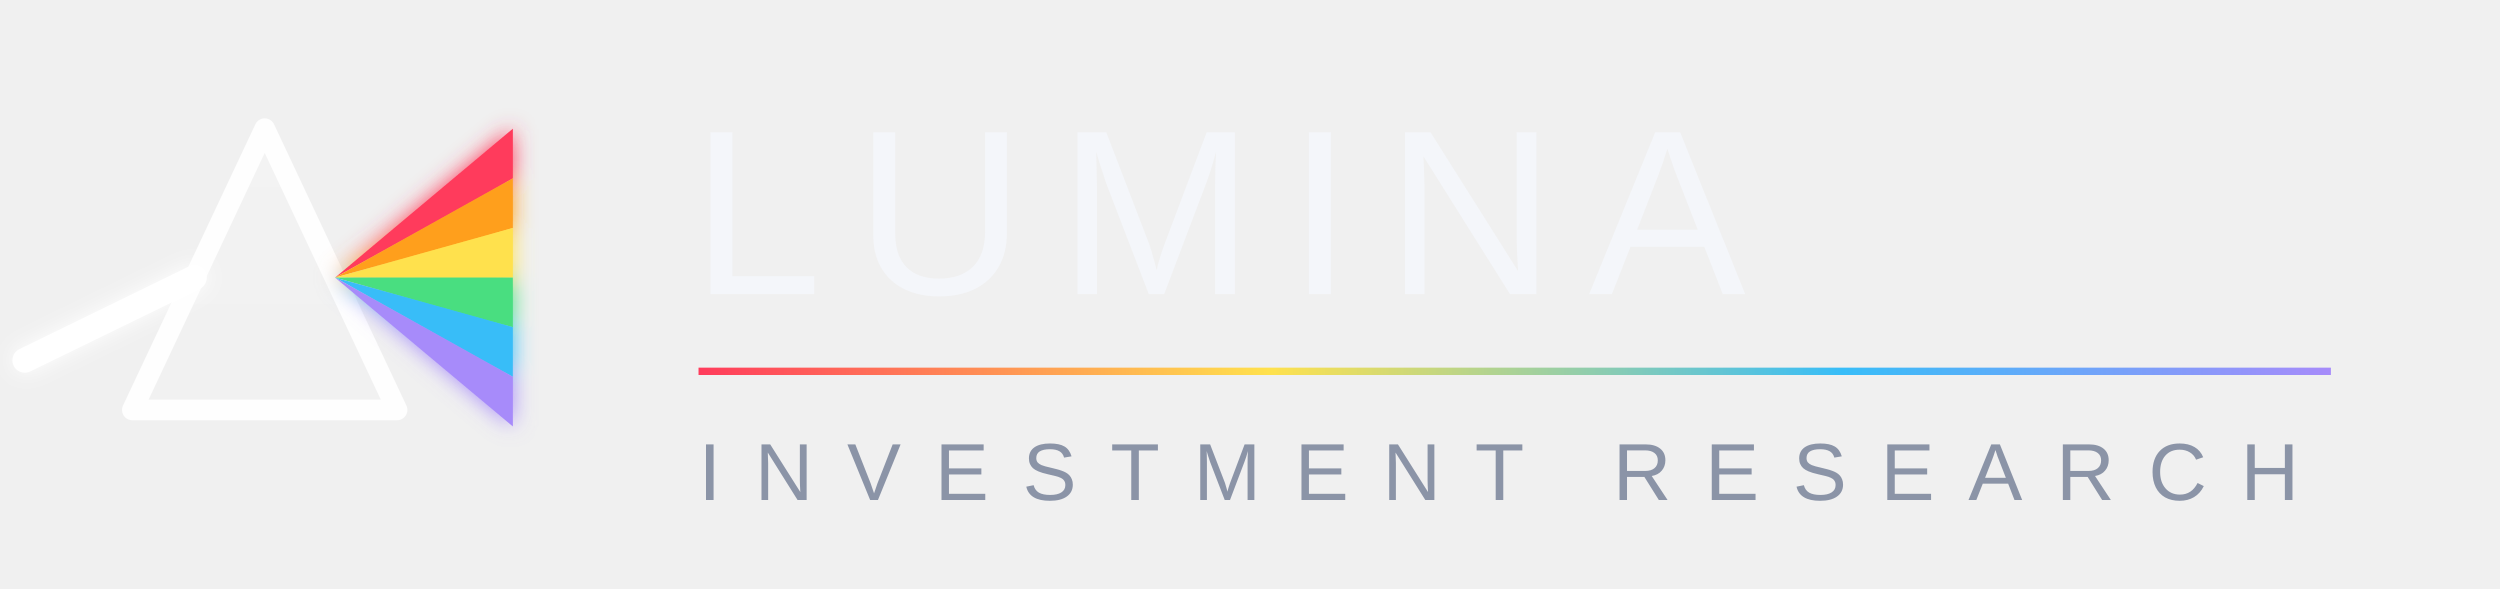
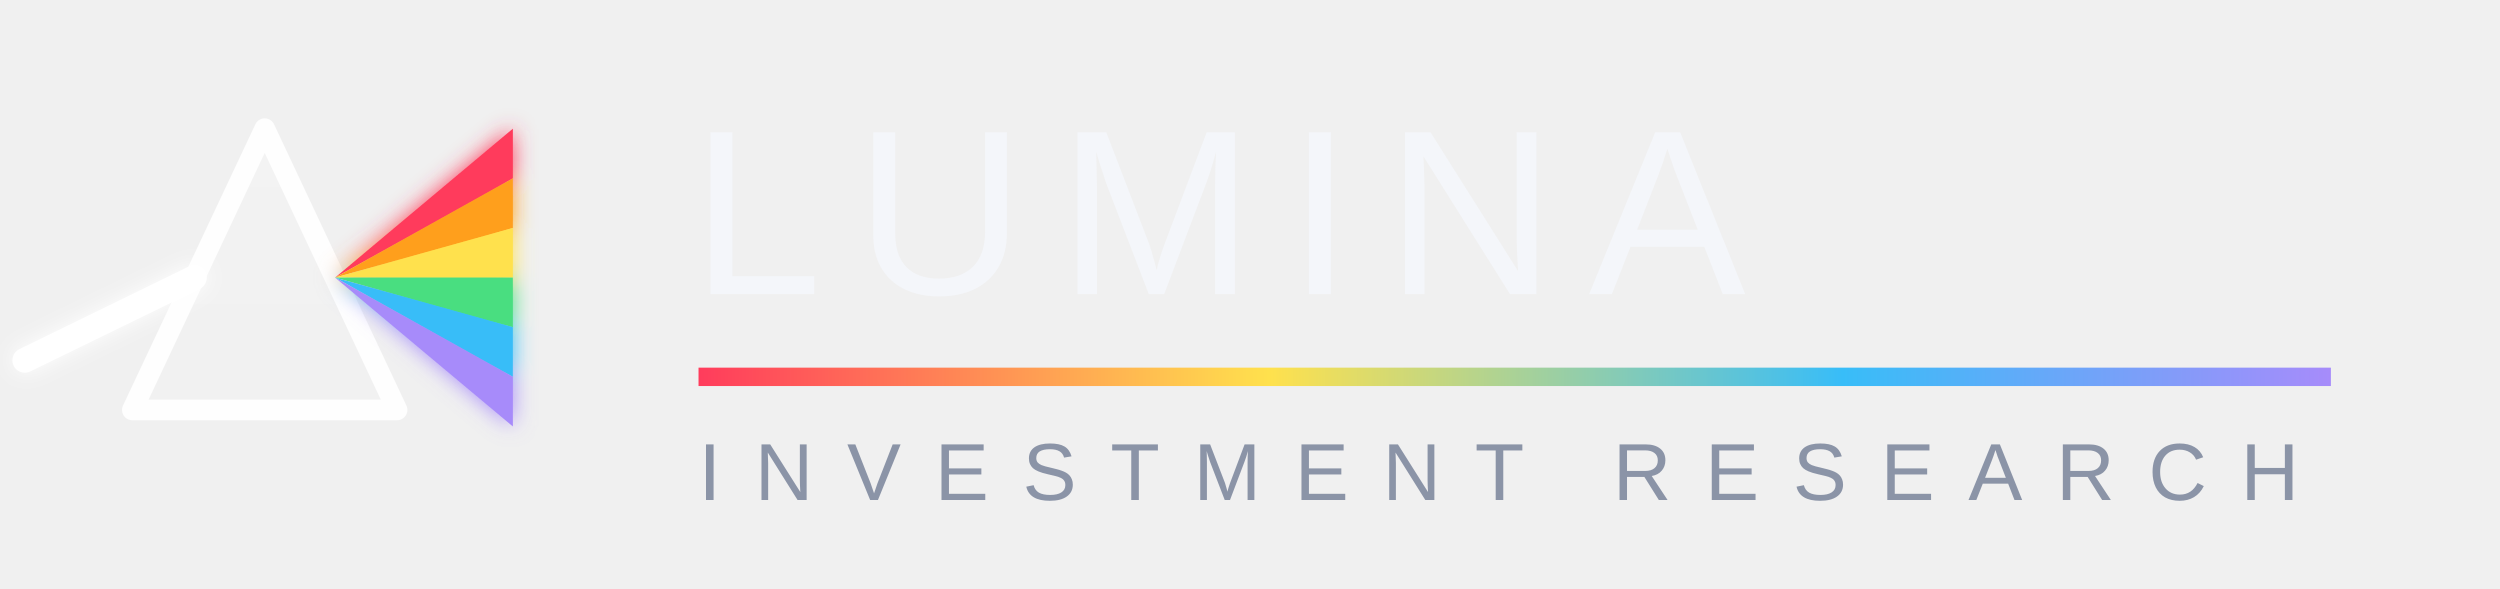
<svg xmlns="http://www.w3.org/2000/svg" width="340" height="80" viewBox="0 0 340 80">
  <defs>
    <filter id="glow" x="-40%" y="-40%" width="180%" height="180%">
      <feGaussianBlur stdDeviation="1.3" result="b" />
      <feMerge>
        <feMergeNode in="b" />
        <feMergeNode in="SourceGraphic" />
      </feMerge>
    </filter>
    <linearGradient id="glass" x1="0" y1="0" x2="0" y2="1">
      <stop offset="0" stop-color="#ffffff" stop-opacity="0.20" />
      <stop offset="1" stop-color="#ffffff" stop-opacity="0.04" />
    </linearGradient>
    <linearGradient id="spectrum" x1="0" y1="0" x2="1" y2="0">
      <stop offset="0" stop-color="#ff3b5c" />
      <stop offset="0.35" stop-color="#ffe14d" />
      <stop offset="0.7" stop-color="#38bdf8" />
      <stop offset="1" stop-color="#a78bfa" />
    </linearGradient>
  </defs>
  <g transform="translate(0,4) scale(1.125)">
    <polygon points="32,12 16,46 48,46" fill="url(#glass)" stroke="#ffffff" stroke-opacity="0.9" stroke-width="2.5" stroke-linejoin="round" />
    <line x1="3" y1="40" x2="23.5" y2="30" stroke="#ffffff" stroke-width="3" stroke-linecap="round" filter="url(#glow)" />
    <g filter="url(#glow)">
      <polygon points="40.5,30 62,12 62,18" fill="#ff3b5c" />
      <polygon points="40.5,30 62,18 62,24" fill="#ff9f1c" />
      <polygon points="40.5,30 62,24 62,30" fill="#ffe14d" />
      <polygon points="40.5,30 62,30 62,36" fill="#4ade80" />
      <polygon points="40.5,30 62,36 62,42" fill="#38bdf8" />
      <polygon points="40.5,30 62,42 62,48" fill="#a78bfa" />
    </g>
  </g>
-   <text x="94" y="40" font-family="Manrope, 'Helvetica Neue', Arial, sans-serif" font-weight="300" font-size="32" letter-spacing="4.5" fill="#f4f6fa">LUMINA</text>
-   <rect x="95" y="50" width="222" height="1" fill="url(#spectrum)" />
+   <text x="94" y="40" font-family="Manrope, 'Helvetica Neue', Arial, sans-serif" font-weight="500" font-size="32" letter-spacing="4.5" fill="#f4f6fa">LUMINA</text>
+   <rect x="95" y="50" width="222" height="2.5" fill="url(#spectrum)" />
  <text x="95" y="68" font-family="Manrope, 'Helvetica Neue', Arial, sans-serif" font-weight="500" font-size="11" letter-spacing="4.6" fill="#8b94a7">INVESTMENT RESEARCH</text>
</svg>
